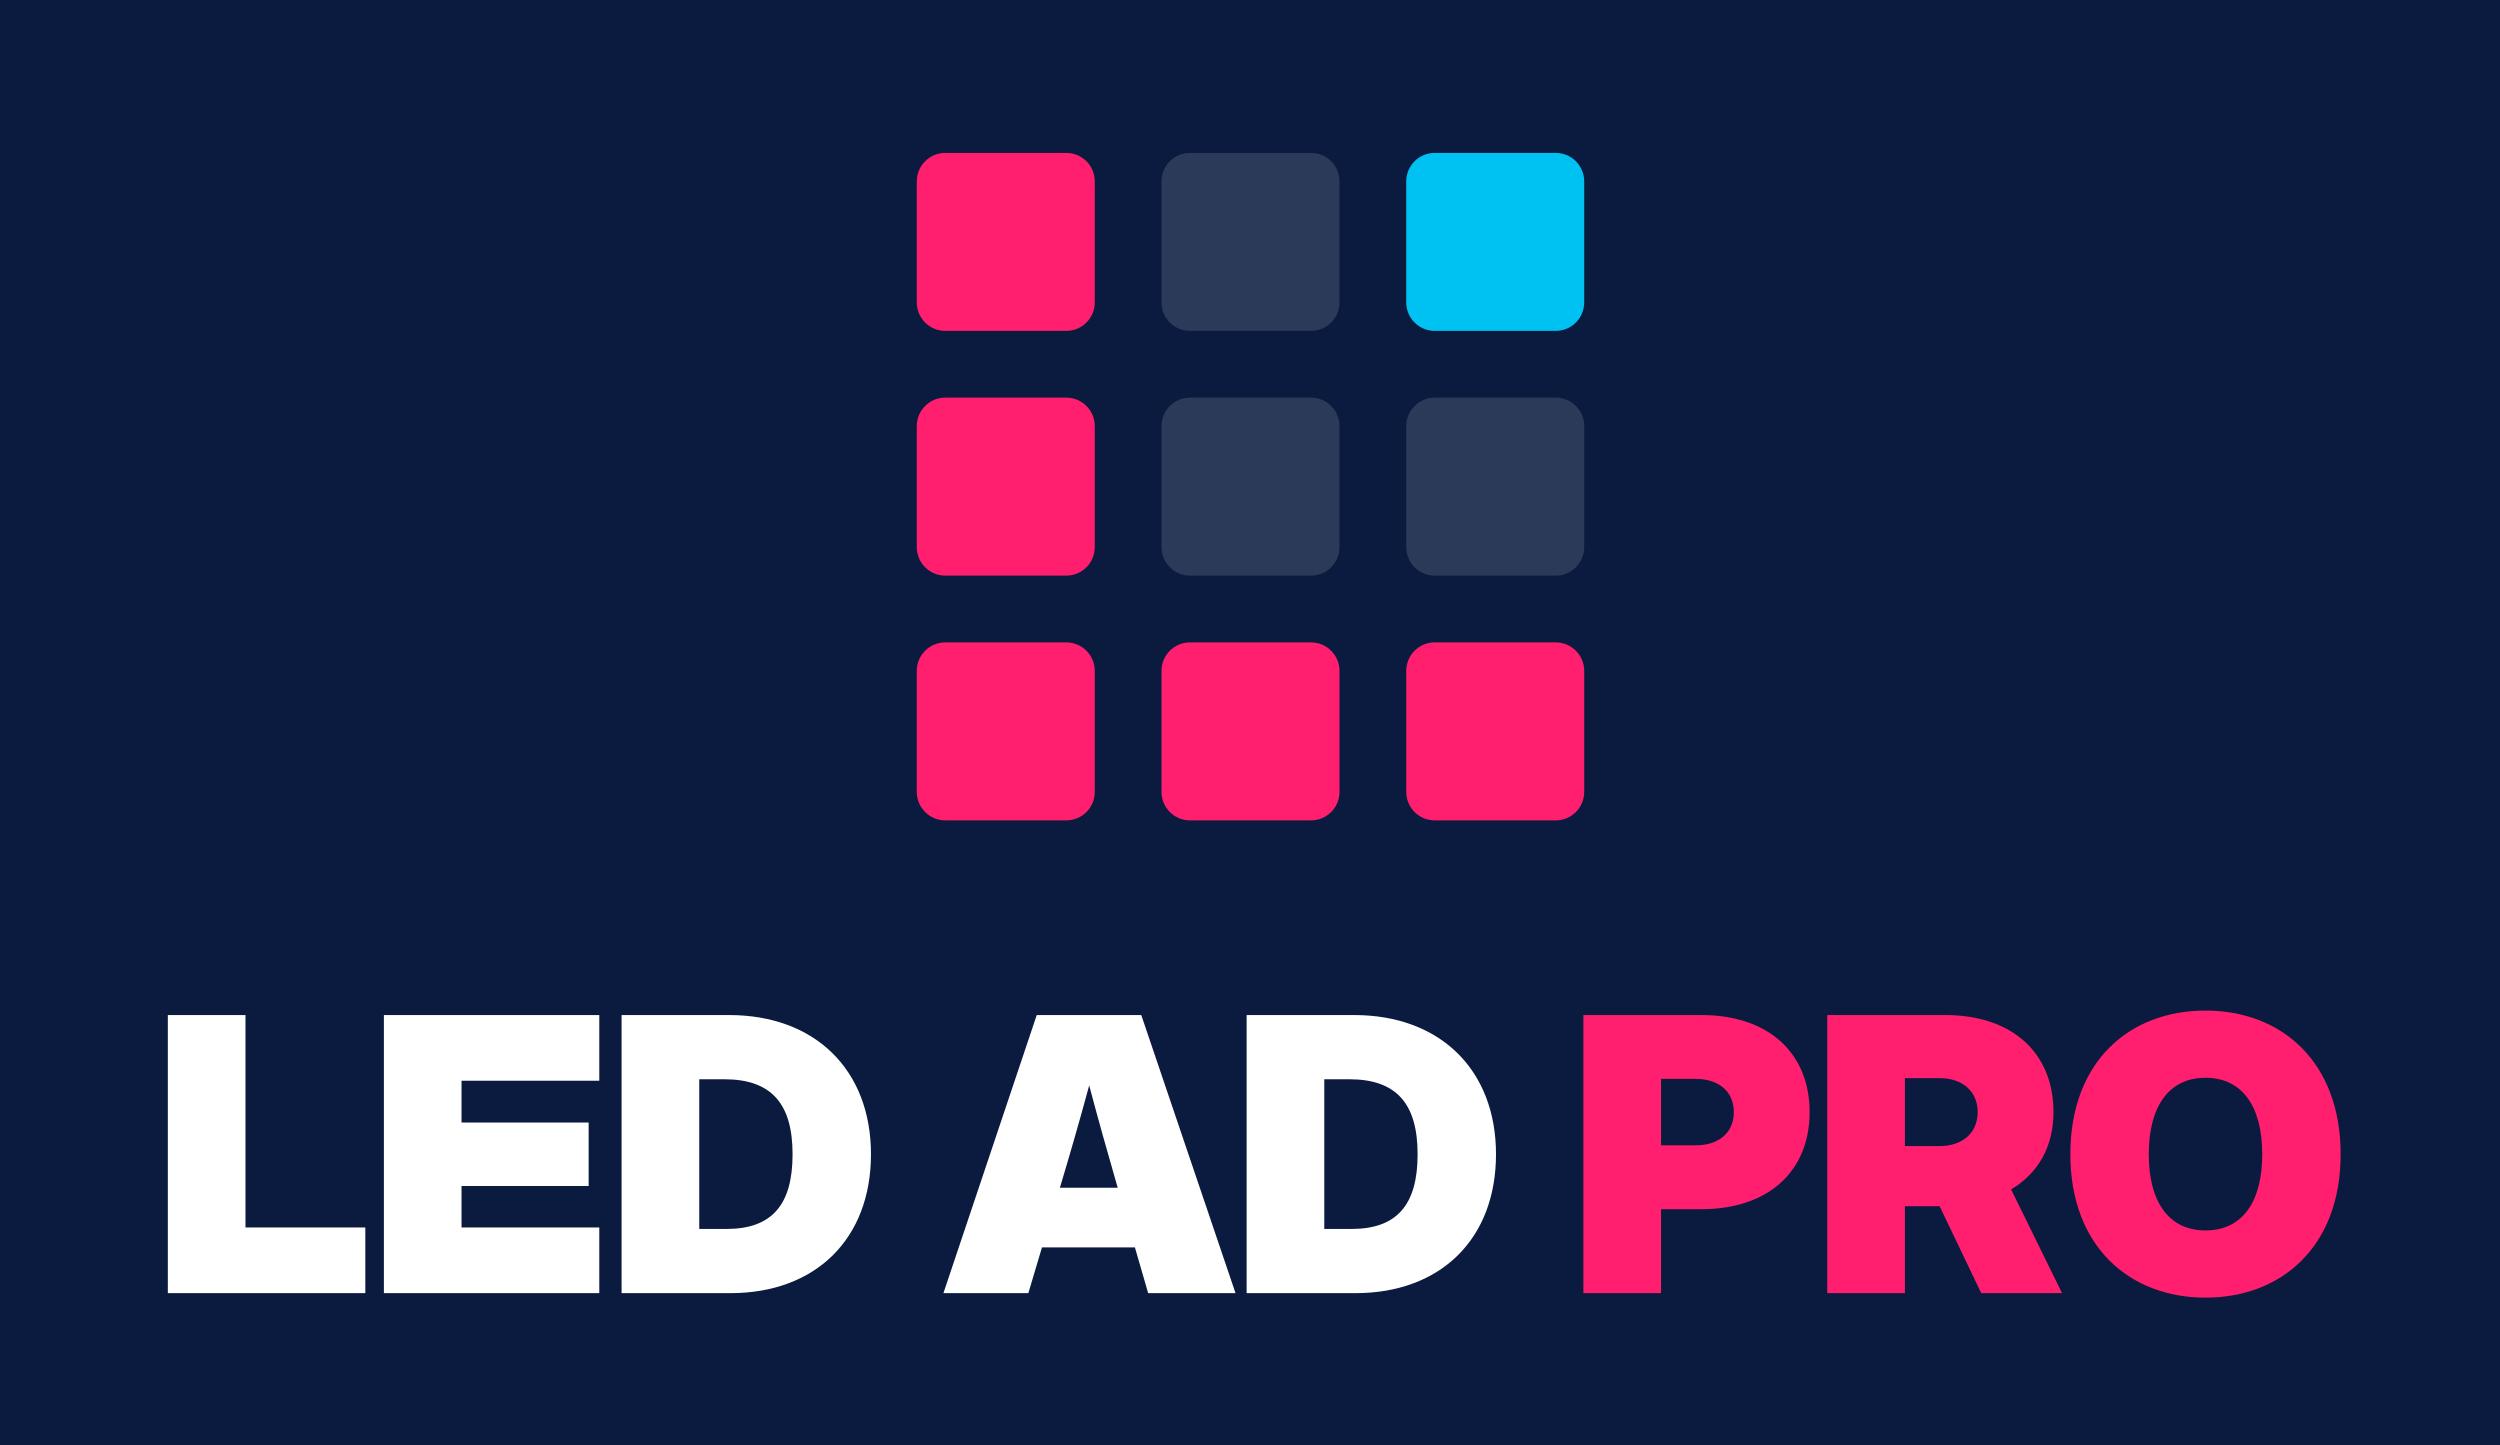
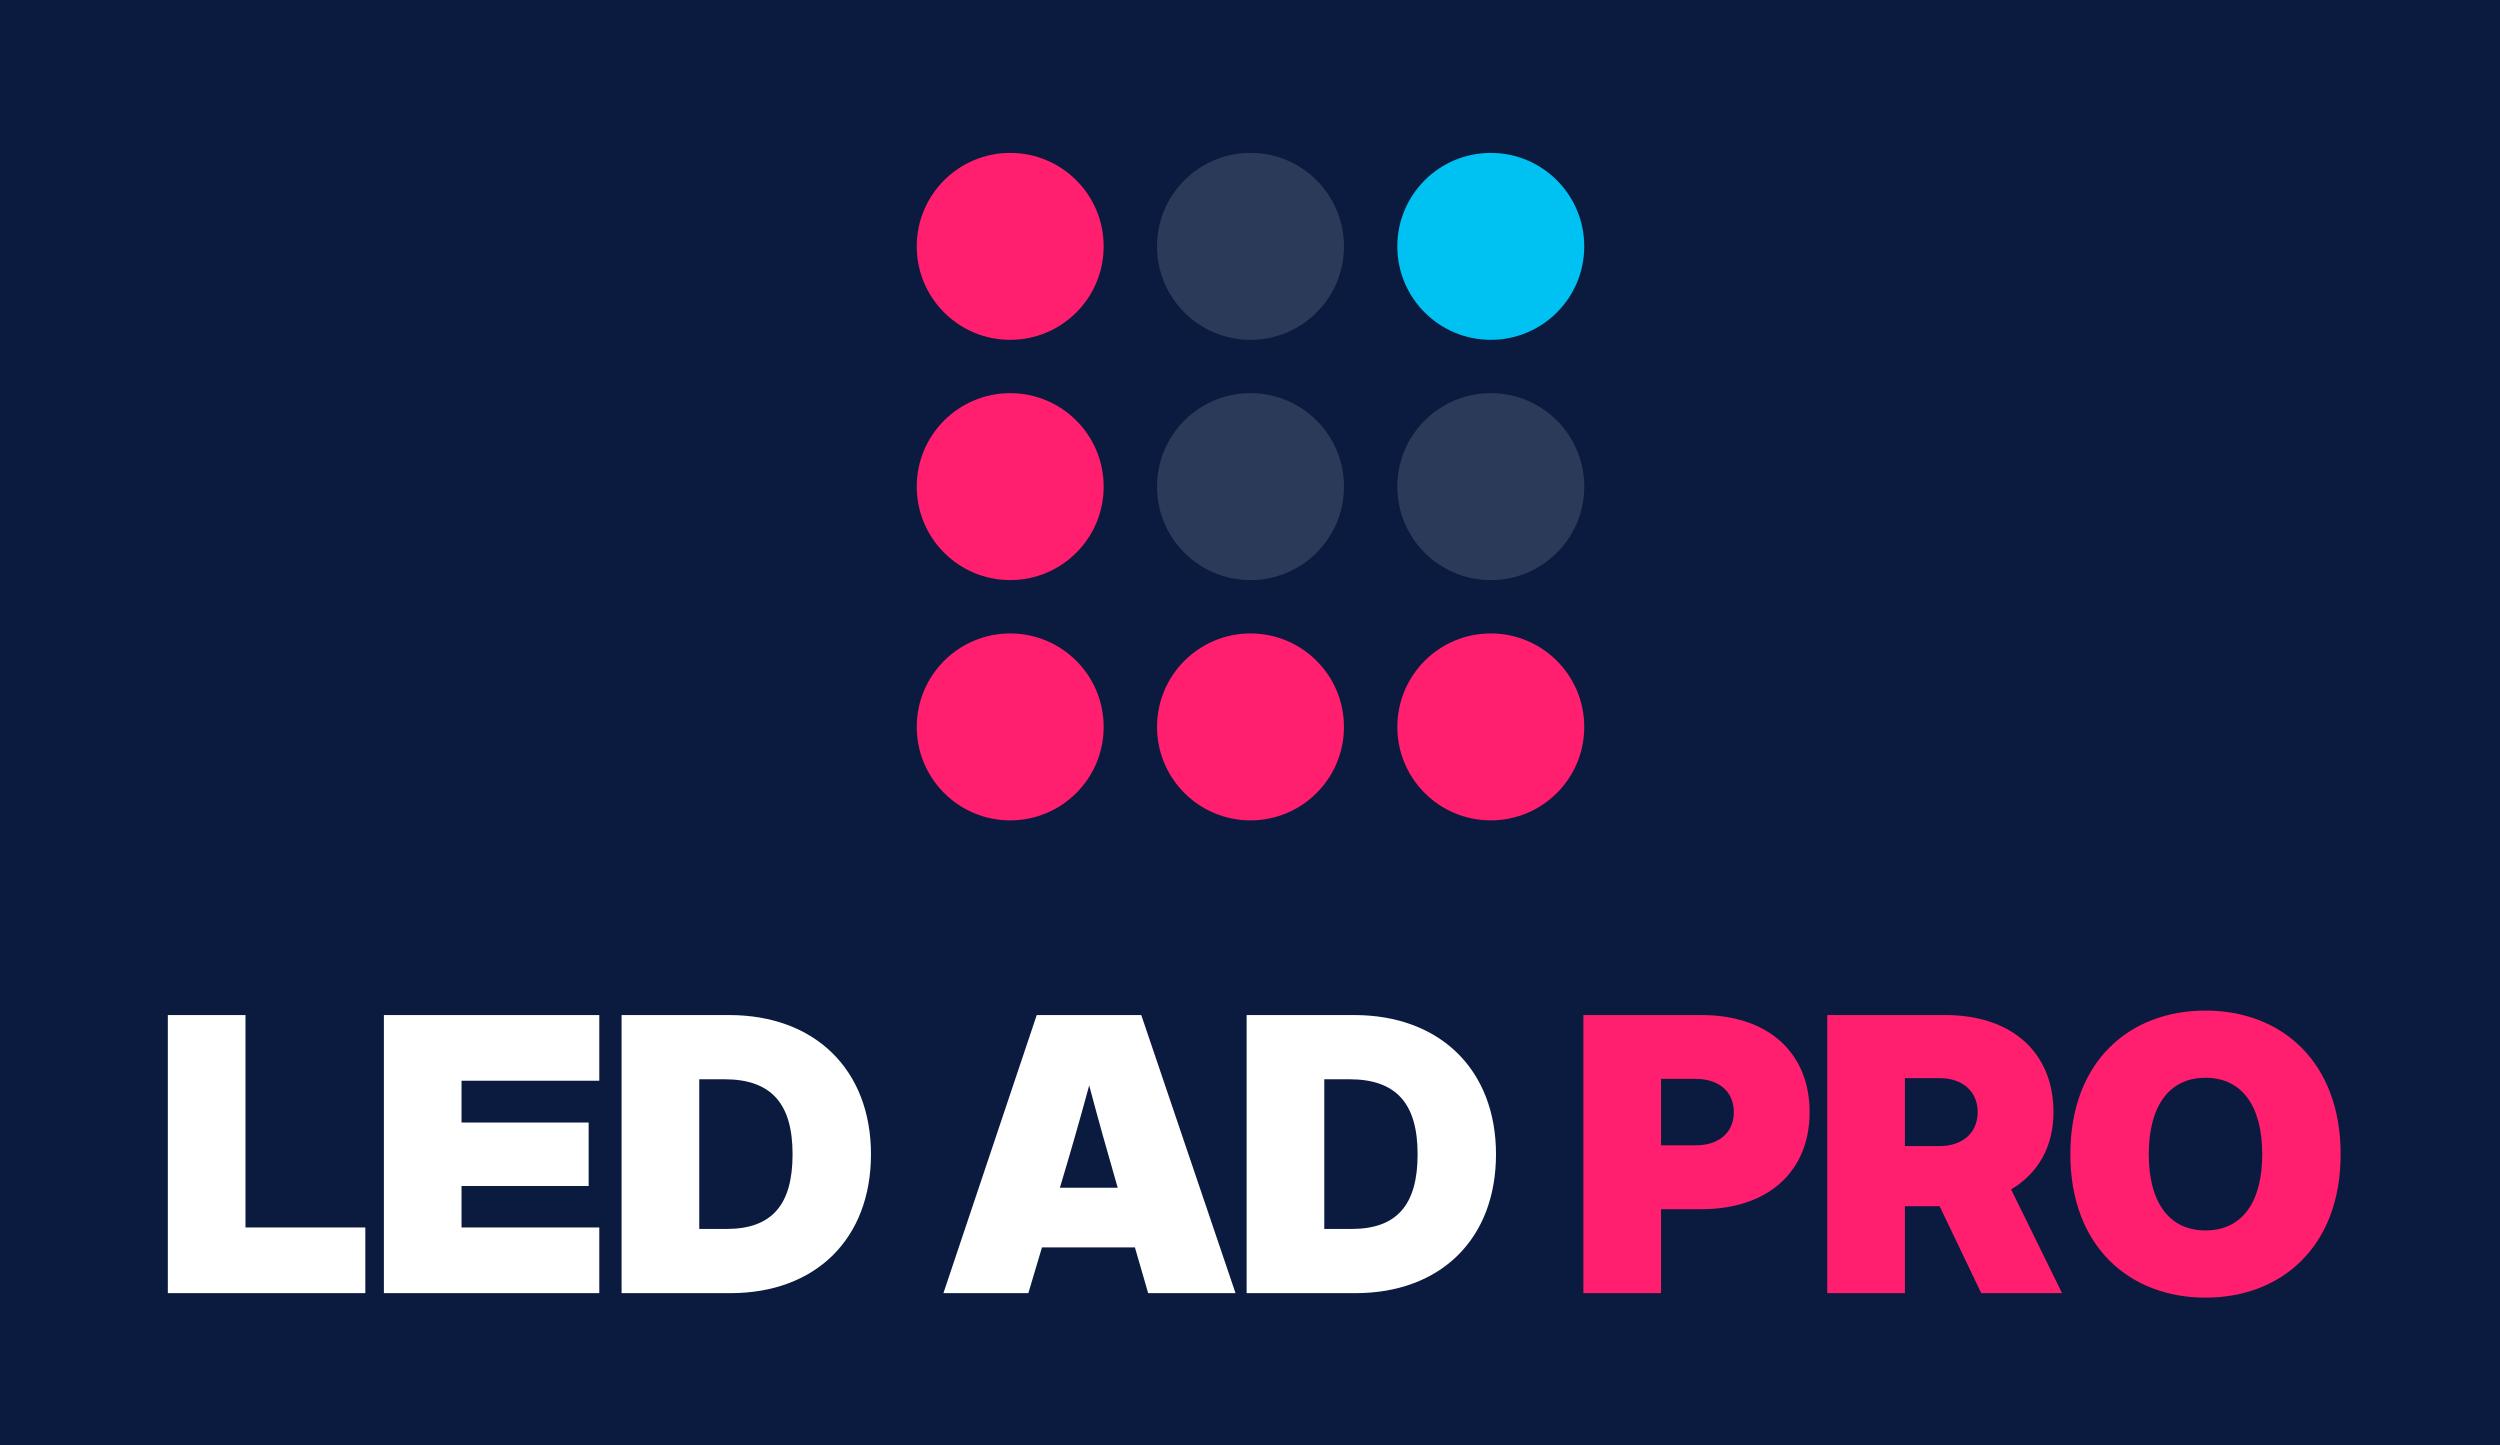
<svg xmlns="http://www.w3.org/2000/svg" viewBox="0 0 654 378" width="654" height="378" role="img" aria-label="LED AD PRO">
  <rect width="654.264" height="378.291" fill="#0B1B3F" />
-   <rect x="239.83" y="40.00" width="46.56" height="46.56" rx="7.45" fill="#FF1F6E" />
-   <rect x="303.85" y="40.00" width="46.56" height="46.56" rx="7.45" fill="#FFFFFF" fill-opacity="0.14" />
-   <rect x="367.87" y="40.00" width="46.56" height="46.56" rx="7.45" fill="#00C2F2" />
-   <rect x="239.83" y="104.02" width="46.56" height="46.56" rx="7.45" fill="#FF1F6E" />
-   <rect x="303.85" y="104.02" width="46.56" height="46.56" rx="7.45" fill="#FFFFFF" fill-opacity="0.14" />
-   <rect x="367.87" y="104.02" width="46.56" height="46.56" rx="7.45" fill="#FFFFFF" fill-opacity="0.14" />
-   <rect x="239.83" y="168.05" width="46.56" height="46.56" rx="7.45" fill="#FF1F6E" />
-   <rect x="303.85" y="168.05" width="46.56" height="46.56" rx="7.45" fill="#FF1F6E" />
-   <rect x="367.87" y="168.05" width="46.56" height="46.56" rx="7.45" fill="#FF1F6E" />
+   <circle cx="264.27" cy="64.45" r="24.45" fill="#FF1F6E" />
+   <circle cx="327.13" cy="64.45" r="24.45" fill="#FFFFFF" fill-opacity="0.14" />
+   <circle cx="389.99" cy="64.45" r="24.45" fill="#00C2F2" />
+   <circle cx="264.27" cy="127.30" r="24.45" fill="#FF1F6E" />
+   <circle cx="327.13" cy="127.30" r="24.45" fill="#FFFFFF" fill-opacity="0.14" />
+   <circle cx="389.99" cy="127.30" r="24.45" fill="#FFFFFF" fill-opacity="0.14" />
+   <circle cx="264.27" cy="190.16" r="24.45" fill="#FF1F6E" />
+   <circle cx="327.13" cy="190.16" r="24.45" fill="#FF1F6E" />
+   <circle cx="389.99" cy="190.16" r="24.45" fill="#FF1F6E" />
  <path d="M43.906 338.291H95.566V321.104H64.219V265.537H43.906ZM100.426 338.291H156.773V321.104H120.738V310.264H153.99V293.662H120.738V282.725H156.773V265.537H100.426ZM191.027 338.291C213.439 338.291 227.844 324.033 227.844 301.963C227.844 279.844 213.195 265.537 190.734 265.537H162.609V338.291ZM182.922 321.494V282.334H189.465C201.721 282.334 207.336 288.633 207.336 301.963C207.336 315.195 201.916 321.494 190.051 321.494ZM246.797 338.291H269.014L272.578 326.328H296.895L300.361 338.291H323.213L298.555 265.537H271.211ZM277.266 310.703 277.461 310.068C280.098 301.279 282.539 292.783 284.932 283.945C287.275 292.783 289.668 301.279 292.207 310.068L292.402 310.703ZM354.537 338.291C376.949 338.291 391.354 324.033 391.354 301.963C391.354 279.844 376.705 265.537 354.244 265.537H326.119V338.291ZM346.432 321.494V282.334H352.975C365.23 282.334 370.846 288.633 370.846 301.963C370.846 315.195 365.426 321.494 353.561 321.494Z" fill="#FFFFFF" />
  <path d="M414.213 338.291H434.525V316.318H445.121C462.504 316.318 473.393 306.504 473.393 290.928C473.393 275.352 462.504 265.537 445.121 265.537H414.213ZM434.525 299.619V282.236H443.607C449.711 282.236 453.568 285.605 453.568 290.928C453.568 296.25 449.711 299.619 443.607 299.619ZM478.008 338.291H498.32V315.537H507.402L518.291 338.291H539.434L526.104 311.143C533.184 306.943 537.188 299.961 537.188 290.928C537.188 275.352 526.299 265.537 508.916 265.537H478.008ZM498.32 299.814V282.041H507.402C513.506 282.041 517.363 285.605 517.363 290.928C517.363 296.25 513.506 299.814 507.402 299.814ZM576.959 339.463C596.734 339.463 612.311 326.23 612.311 301.963C612.311 277.646 596.734 264.365 576.959 264.365C557.086 264.365 541.607 277.646 541.607 301.963C541.607 326.084 557.086 339.463 576.959 339.463ZM576.959 321.885C567.438 321.885 562.115 314.512 562.115 301.963C562.115 289.365 567.438 281.943 576.959 281.943C586.529 281.943 591.803 289.365 591.803 301.963C591.803 314.512 586.529 321.885 576.959 321.885Z" fill="#FF1F6E" />
</svg>
